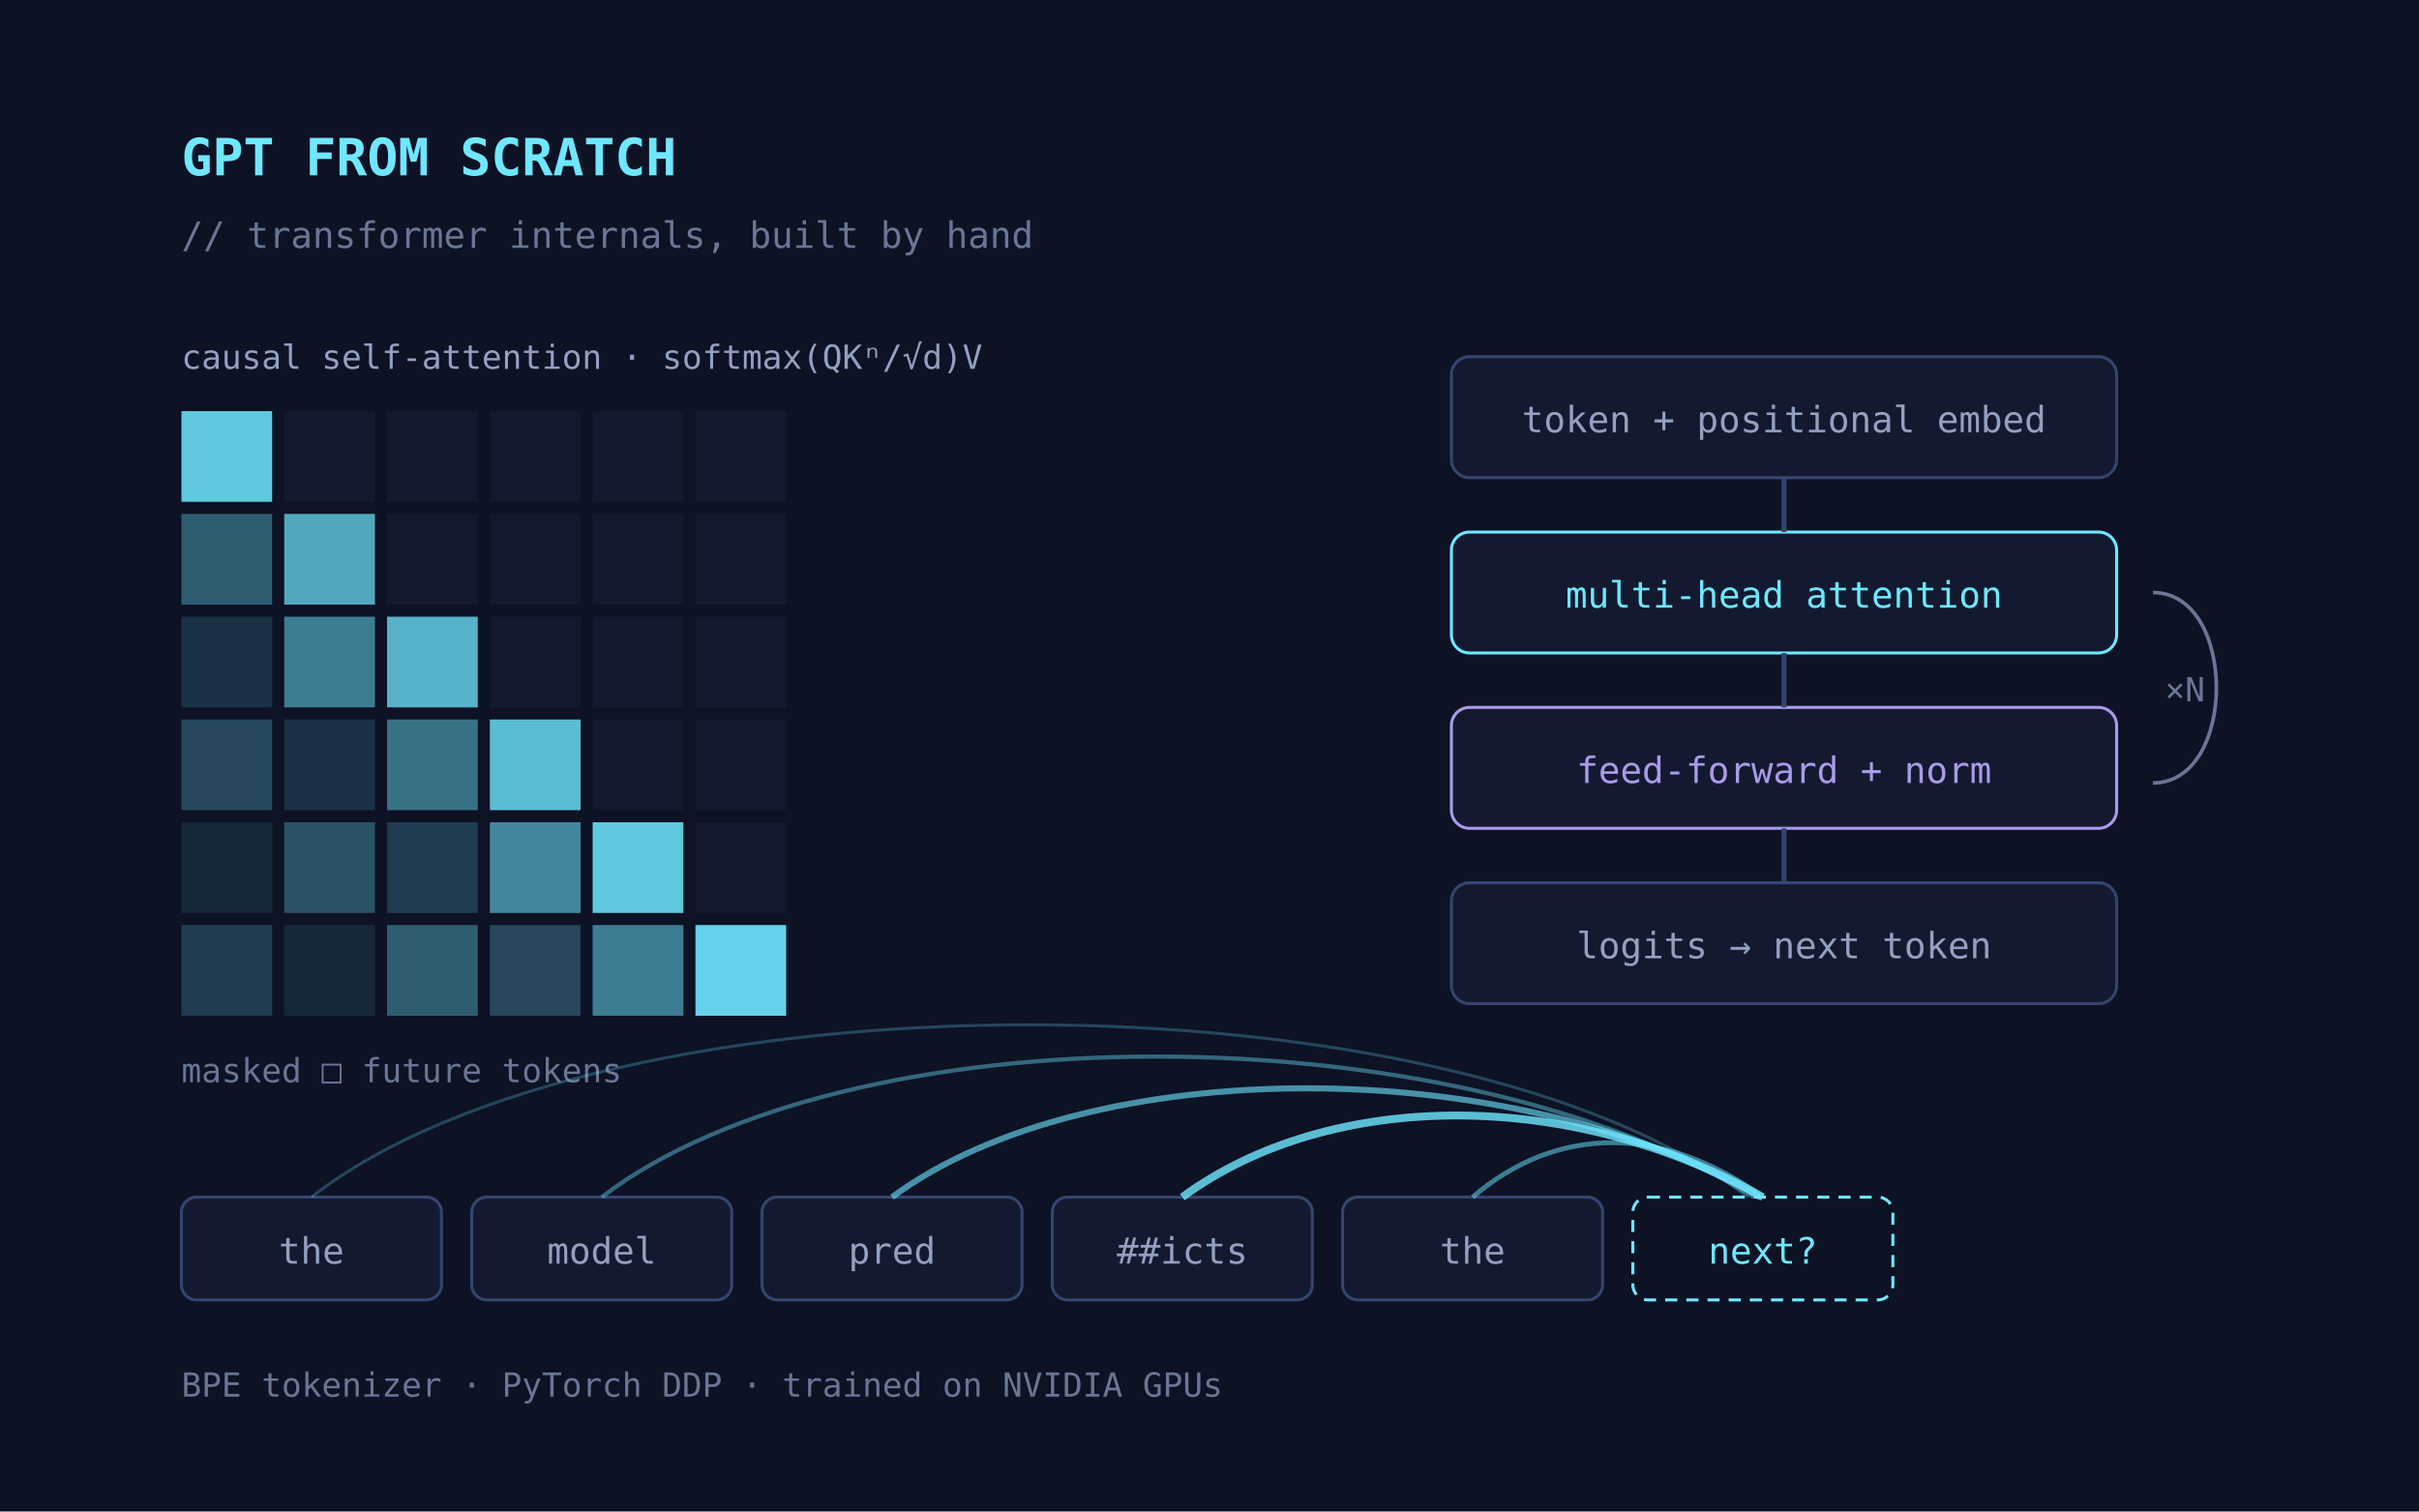
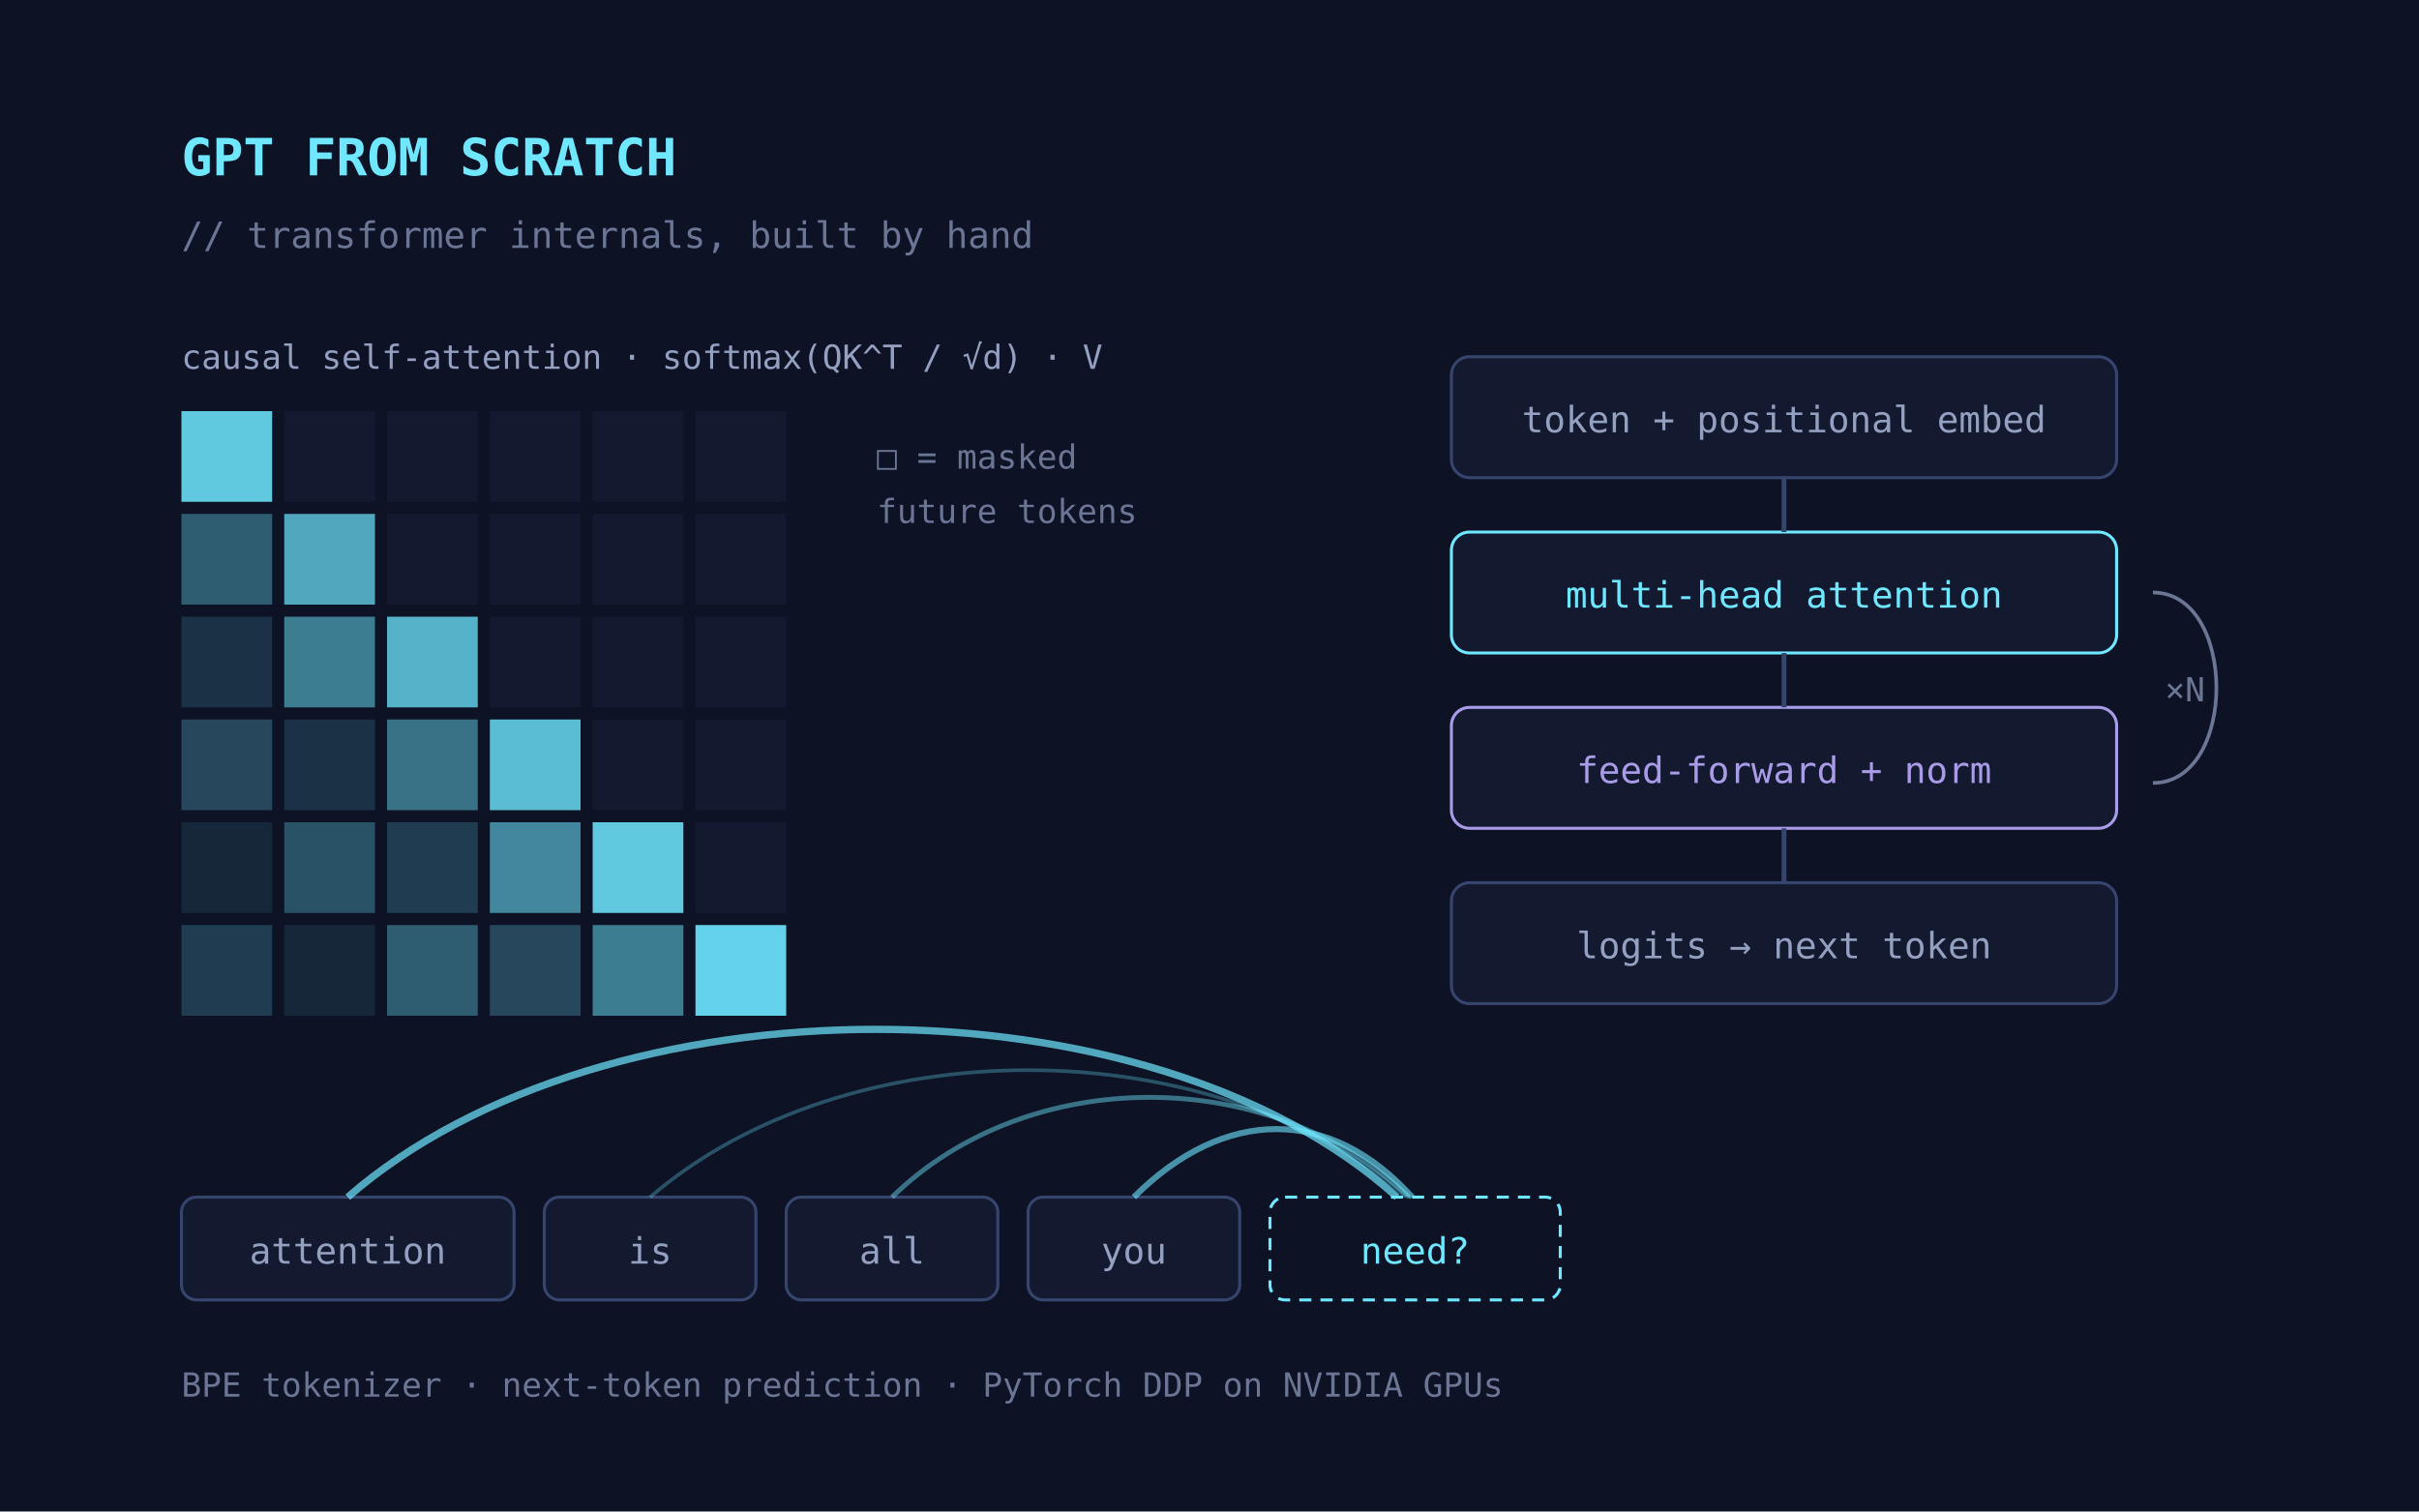
<svg xmlns="http://www.w3.org/2000/svg" viewBox="0 0 800 500" font-family="'IBM Plex Mono', Consolas, monospace">
  <rect width="800" height="500" fill="#0d1225" />
  <text x="60" y="58" fill="#6ee7ff" font-size="17" font-weight="600">GPT FROM SCRATCH</text>
  <text x="60" y="82" fill="#6a7694" font-size="12">// transformer internals, built by hand</text>
-   <text x="60" y="122" fill="#93a0c0" font-size="11">causal self-attention · softmax(QKⁿ/√d)V</text>
+   <text x="60" y="122" fill="#93a0c0" font-size="11">causal self-attention · softmax(QK^T / √d) · V</text>
  <g>
    <rect x="60" y="136" width="30" height="30" fill="#6ee7ff" opacity="0.85" />
    <rect x="94" y="136" width="30" height="30" fill="#131a30" />
    <rect x="128" y="136" width="30" height="30" fill="#131a30" />
    <rect x="162" y="136" width="30" height="30" fill="#131a30" />
    <rect x="196" y="136" width="30" height="30" fill="#131a30" />
    <rect x="230" y="136" width="30" height="30" fill="#131a30" />
    <rect x="60" y="170" width="30" height="30" fill="#6ee7ff" opacity="0.35" />
    <rect x="94" y="170" width="30" height="30" fill="#6ee7ff" opacity="0.7" />
    <rect x="128" y="170" width="30" height="30" fill="#131a30" />
    <rect x="162" y="170" width="30" height="30" fill="#131a30" />
    <rect x="196" y="170" width="30" height="30" fill="#131a30" />
    <rect x="230" y="170" width="30" height="30" fill="#131a30" />
    <rect x="60" y="204" width="30" height="30" fill="#6ee7ff" opacity="0.15" />
    <rect x="94" y="204" width="30" height="30" fill="#6ee7ff" opacity="0.5" />
    <rect x="128" y="204" width="30" height="30" fill="#6ee7ff" opacity="0.75" />
    <rect x="162" y="204" width="30" height="30" fill="#131a30" />
    <rect x="196" y="204" width="30" height="30" fill="#131a30" />
    <rect x="230" y="204" width="30" height="30" fill="#131a30" />
    <rect x="60" y="238" width="30" height="30" fill="#6ee7ff" opacity="0.25" />
    <rect x="94" y="238" width="30" height="30" fill="#6ee7ff" opacity="0.15" />
    <rect x="128" y="238" width="30" height="30" fill="#6ee7ff" opacity="0.45" />
    <rect x="162" y="238" width="30" height="30" fill="#6ee7ff" opacity="0.8" />
    <rect x="196" y="238" width="30" height="30" fill="#131a30" />
    <rect x="230" y="238" width="30" height="30" fill="#131a30" />
    <rect x="60" y="272" width="30" height="30" fill="#6ee7ff" opacity="0.1" />
    <rect x="94" y="272" width="30" height="30" fill="#6ee7ff" opacity="0.3" />
    <rect x="128" y="272" width="30" height="30" fill="#6ee7ff" opacity="0.2" />
    <rect x="162" y="272" width="30" height="30" fill="#6ee7ff" opacity="0.55" />
    <rect x="196" y="272" width="30" height="30" fill="#6ee7ff" opacity="0.85" />
    <rect x="230" y="272" width="30" height="30" fill="#131a30" />
    <rect x="60" y="306" width="30" height="30" fill="#6ee7ff" opacity="0.2" />
    <rect x="94" y="306" width="30" height="30" fill="#6ee7ff" opacity="0.1" />
    <rect x="128" y="306" width="30" height="30" fill="#6ee7ff" opacity="0.35" />
    <rect x="162" y="306" width="30" height="30" fill="#6ee7ff" opacity="0.25" />
    <rect x="196" y="306" width="30" height="30" fill="#6ee7ff" opacity="0.5" />
    <rect x="230" y="306" width="30" height="30" fill="#6ee7ff" opacity="0.9" />
  </g>
-   <text x="60" y="358" fill="#6a7694" font-size="11">masked □ future tokens</text>
+   <text x="290" y="155" fill="#6a7694" font-size="11">□ = masked</text>
+   <text x="290" y="173" fill="#6a7694" font-size="11">future tokens</text>
  <g font-size="12" text-anchor="middle">
    <rect x="480" y="118" width="220" height="40" rx="6" fill="#131a30" stroke="#35456e" />
    <text x="590" y="143" fill="#93a0c0">token + positional embed</text>
    <rect x="480" y="176" width="220" height="40" rx="6" fill="#131a30" stroke="#6ee7ff" />
    <text x="590" y="201" fill="#6ee7ff">multi-head attention</text>
    <rect x="480" y="234" width="220" height="40" rx="6" fill="#131a30" stroke="#a99be8" />
    <text x="590" y="259" fill="#a99be8">feed-forward + norm</text>
    <rect x="480" y="292" width="220" height="40" rx="6" fill="#131a30" stroke="#35456e" />
    <text x="590" y="317" fill="#93a0c0">logits → next token</text>
  </g>
  <g stroke="#35456e" stroke-width="1.6">
    <line x1="590" y1="158" x2="590" y2="176" />
    <line x1="590" y1="216" x2="590" y2="234" />
    <line x1="590" y1="274" x2="590" y2="292" />
  </g>
  <text x="716" y="232" fill="#6a7694" font-size="11">×N</text>
  <path d="M712 196 C 740 196, 740 259, 712 259" fill="none" stroke="#6a7694" stroke-width="1.2" />
  <g font-size="12" text-anchor="middle">
-     <rect x="60" y="396" width="86" height="34" rx="5" fill="#131a30" stroke="#35456e" />
-     <text x="103" y="418" fill="#93a0c0">the</text>
-     <rect x="156" y="396" width="86" height="34" rx="5" fill="#131a30" stroke="#35456e" />
-     <text x="199" y="418" fill="#93a0c0">model</text>
-     <rect x="252" y="396" width="86" height="34" rx="5" fill="#131a30" stroke="#35456e" />
-     <text x="295" y="418" fill="#93a0c0">pred</text>
-     <rect x="348" y="396" width="86" height="34" rx="5" fill="#131a30" stroke="#35456e" />
-     <text x="391" y="418" fill="#93a0c0">##icts</text>
-     <rect x="444" y="396" width="86" height="34" rx="5" fill="#131a30" stroke="#35456e" />
-     <text x="487" y="418" fill="#93a0c0">the</text>
-     <rect x="540" y="396" width="86" height="34" rx="5" fill="#0d1225" stroke="#6ee7ff" stroke-dasharray="4 3" />
-     <text x="583" y="418" fill="#6ee7ff">next?</text>
+     <rect x="60" y="396" width="110" height="34" rx="5" fill="#131a30" stroke="#35456e" />
+     <text x="115" y="418" fill="#93a0c0">attention</text>
+     <rect x="180" y="396" width="70" height="34" rx="5" fill="#131a30" stroke="#35456e" />
+     <text x="215" y="418" fill="#93a0c0">is</text>
+     <rect x="260" y="396" width="70" height="34" rx="5" fill="#131a30" stroke="#35456e" />
+     <text x="295" y="418" fill="#93a0c0">all</text>
+     <rect x="340" y="396" width="70" height="34" rx="5" fill="#131a30" stroke="#35456e" />
+     <text x="375" y="418" fill="#93a0c0">you</text>
+     <rect x="420" y="396" width="96" height="34" rx="5" fill="#0d1225" stroke="#6ee7ff" stroke-dasharray="4 3" />
+     <text x="468" y="418" fill="#6ee7ff">need?</text>
  </g>
  <g fill="none" stroke="#6ee7ff">
-     <path d="M103 396 C 200 320, 480 320, 578 396" stroke-width="1" opacity="0.25" />
-     <path d="M199 396 C 280 334, 480 334, 580 396" stroke-width="1.4" opacity="0.4" />
-     <path d="M295 396 C 360 348, 500 348, 582 396" stroke-width="2" opacity="0.6" />
-     <path d="M391 396 C 440 360, 520 360, 583 396" stroke-width="2.6" opacity="0.8" />
-     <path d="M487 396 C 515 372, 550 372, 583 396" stroke-width="1.6" opacity="0.5" />
+     <path d="M115 396 C 200 322, 380 322, 462 396" stroke-width="2.4" opacity="0.7" />
+     <path d="M215 396 C 280 340, 400 340, 465 396" stroke-width="1.2" opacity="0.3" />
+     <path d="M295 396 C 340 352, 420 352, 466 396" stroke-width="1.6" opacity="0.45" />
+     <path d="M375 396 C 405 366, 440 366, 467 396" stroke-width="2" opacity="0.6" />
  </g>
-   <text x="60" y="462" fill="#6a7694" font-size="11">BPE tokenizer · PyTorch DDP · trained on NVIDIA GPUs</text>
+   <text x="60" y="462" fill="#6a7694" font-size="11">BPE tokenizer · next-token prediction · PyTorch DDP on NVIDIA GPUs</text>
</svg>
